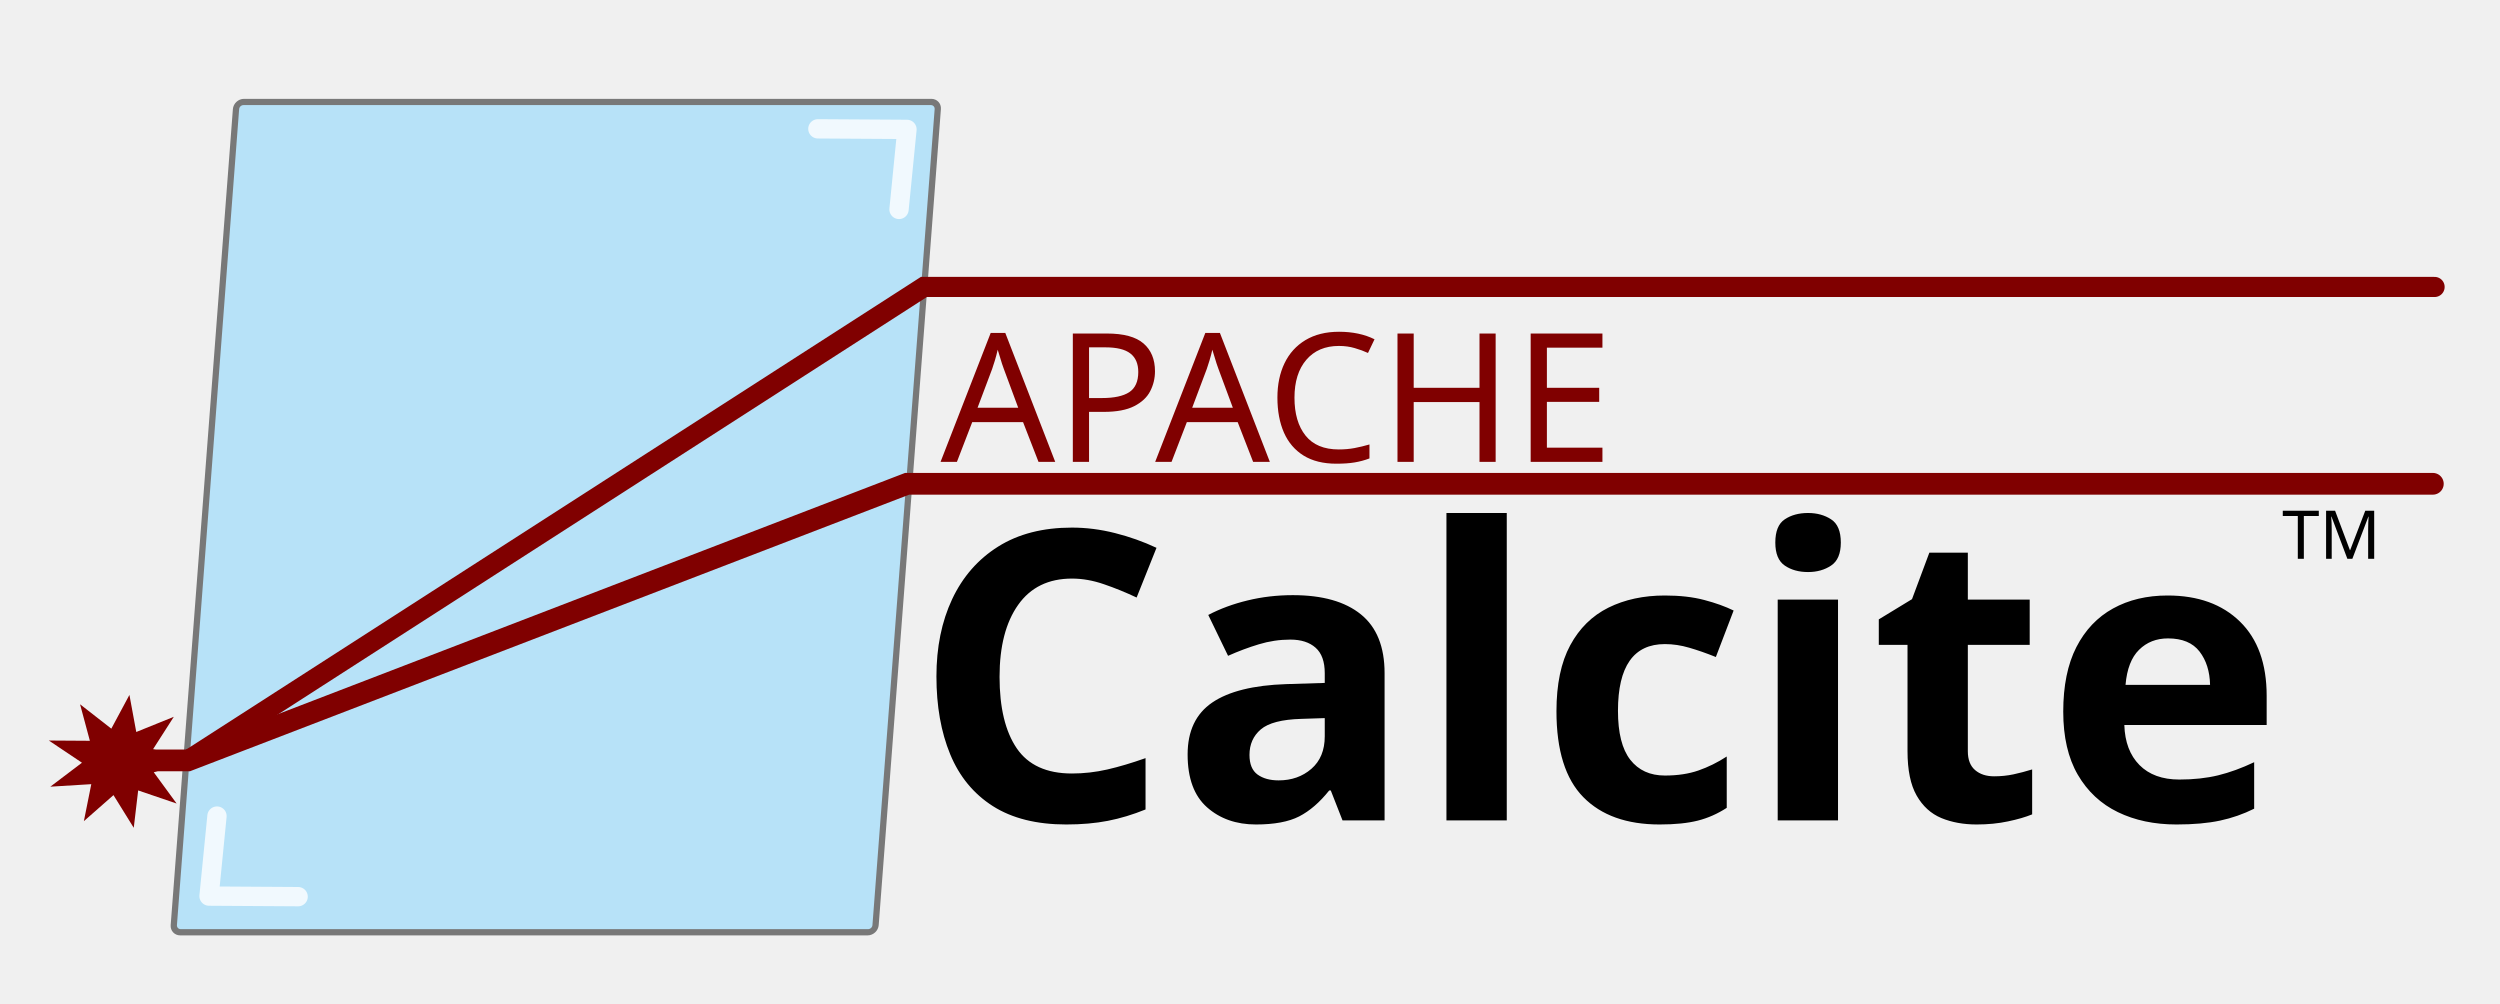
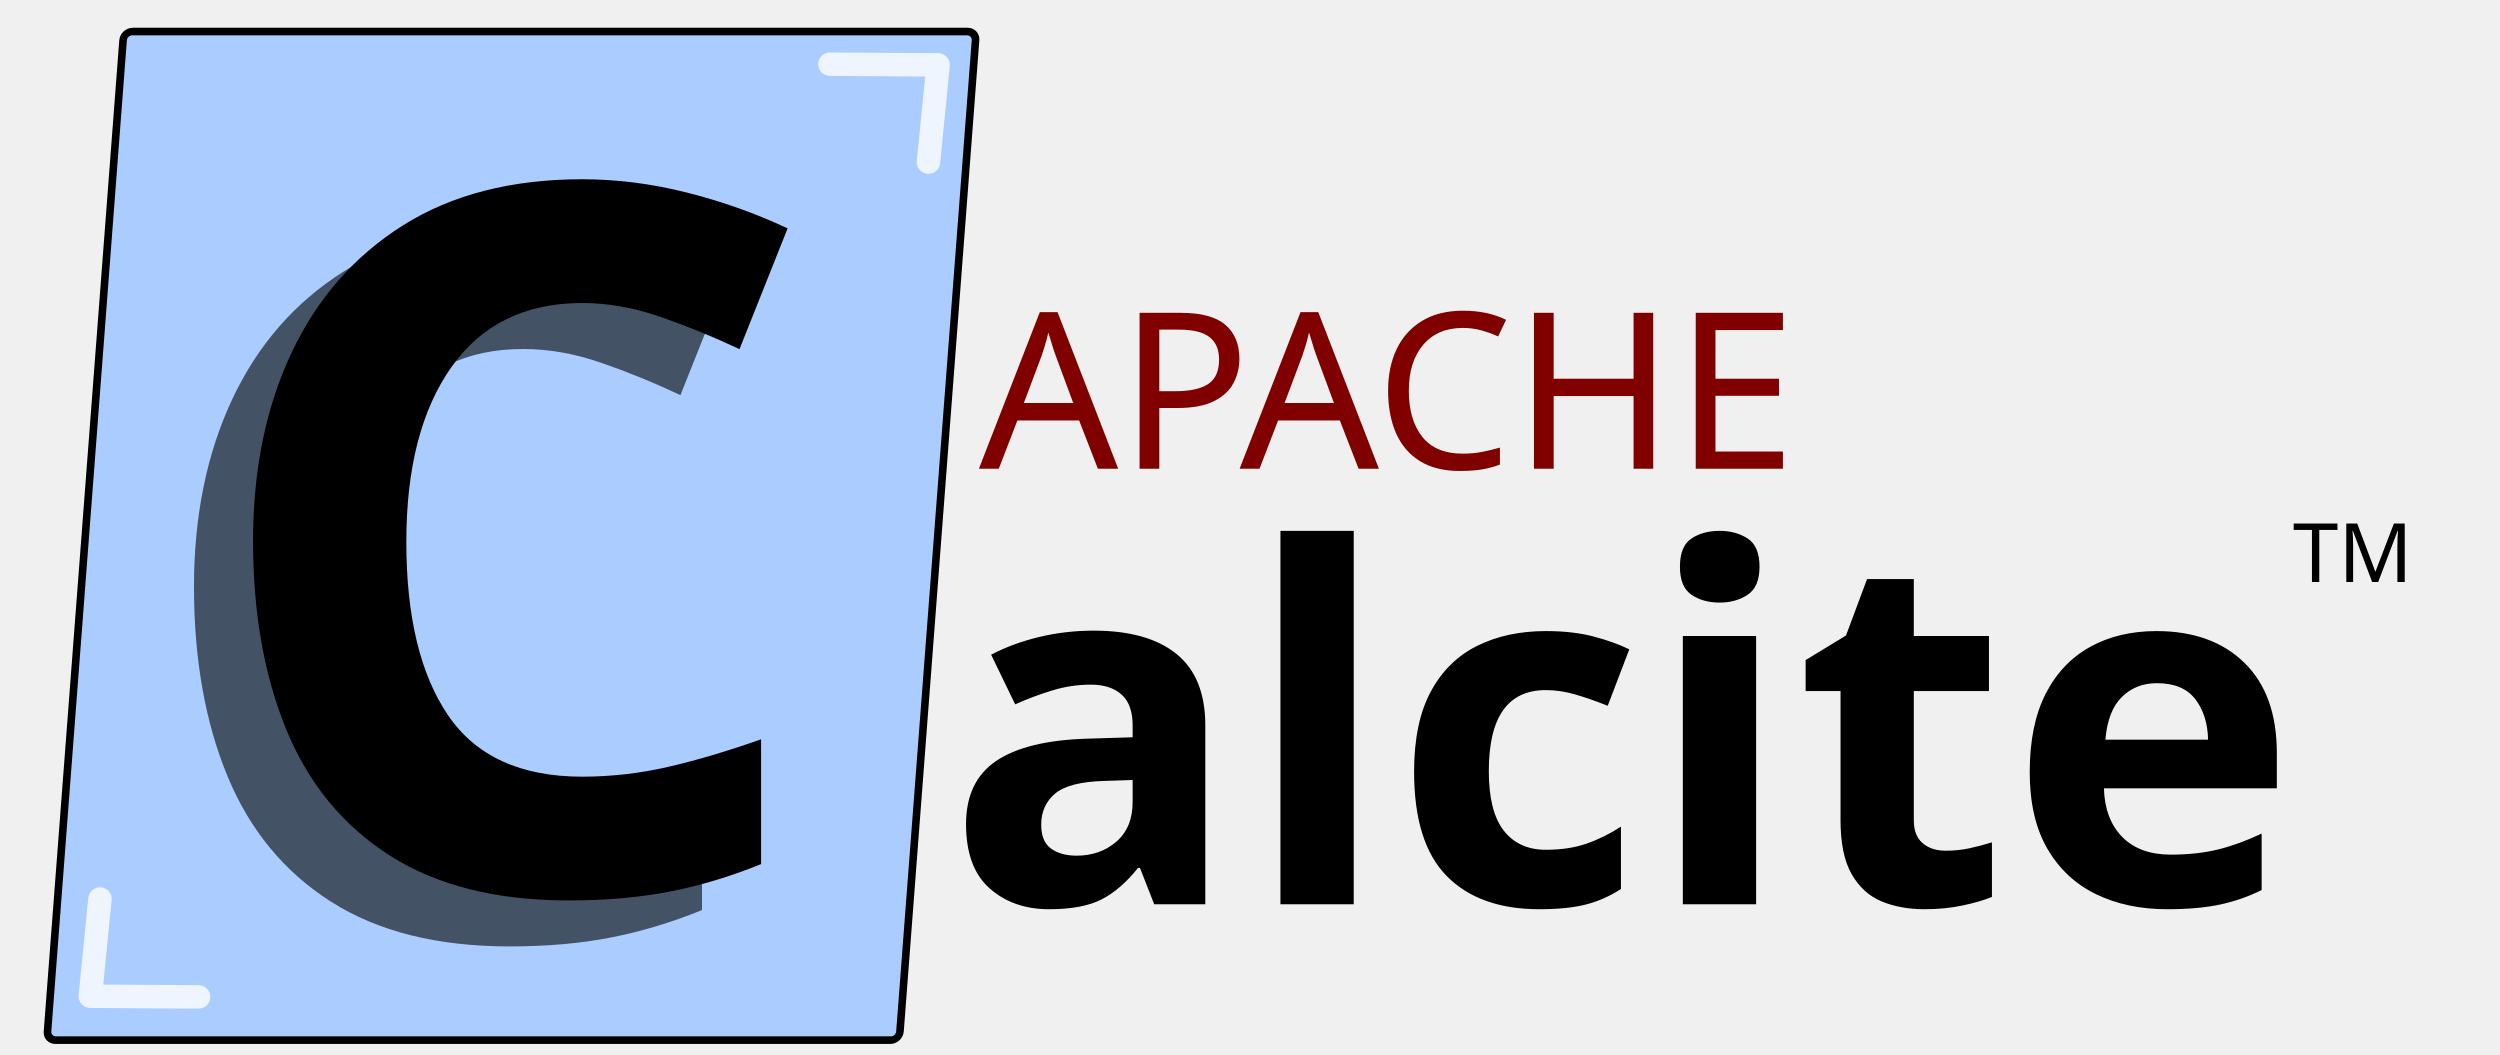
- <svg xmlns="http://www.w3.org/2000/svg" xmlns:ns1="http://www.openswatchbook.org/uri/2009/osb" width="157mm" height="63mm" viewBox="0 0 157 63" version="1.1" id="svg8">
-   <defs id="defs2">
-     <linearGradient ns1:paint="solid" id="linearGradient6609">
-       <stop id="stop6611" offset="0" style="stop-color:#000000;stop-opacity:1;" />
+ <svg xmlns="http://www.w3.org/2000/svg" xmlns:ns1="http://www.openswatchbook.org/uri/2009/osb" width="129.246mm" height="54.535mm" viewBox="0 0 457.958 193.235" id="svg2" version="1.1">
+   <defs id="defs4">
+     <linearGradient id="linearGradient6609" ns1:paint="solid">
+       <stop style="stop-color:#000000;stop-opacity:1;" offset="0" id="stop6611" />
    </linearGradient>
-     <linearGradient ns1:paint="solid" id="linearGradient6597">
-       <stop id="stop6599" offset="0" style="stop-color:#47d000;stop-opacity:1;" />
+     <linearGradient id="linearGradient6597" ns1:paint="solid">
+       <stop style="stop-color:#47d000;stop-opacity:1;" offset="0" id="stop6599" />
    </linearGradient>
-     <marker style="overflow:visible" id="Arrow2Lstart" refX="0" refY="0" orient="auto">
-       <path transform="matrix(1.1,0,0,1.1,1.1,0)" d="M 8.719,4.034 -2.207,0.016 8.719,-4.002 c -1.745,2.372 -1.735,5.617 -6e-7,8.035 z" style="fill-rule:evenodd;stroke-width:0.625;stroke-linejoin:round" id="path4466" />
+     <marker orient="auto" refY="0" refX="0" id="Arrow2Lstart" style="overflow:visible">
+       <path id="path4466" style="fill-rule:evenodd;stroke-width:0.625;stroke-linejoin:round" d="M 8.719,4.034 -2.207,0.016 8.719,-4.002 c -1.745,2.372 -1.735,5.617 -6e-7,8.035 z" transform="matrix(1.1,0,0,1.1,1.1,0)" />
    </marker>
-     <marker style="overflow:visible" id="Arrow1Lstart" refX="0" refY="0" orient="auto">
-       <path transform="matrix(0.8,0,0,0.8,10,0)" style="fill-rule:evenodd;stroke:#000000;stroke-width:1pt" d="M 0,0 5,-5 -12.5,0 5,5 Z" id="path4448" />
+     <marker orient="auto" refY="0" refX="0" id="Arrow1Lstart" style="overflow:visible">
+       <path id="path4448" d="M 0,0 5,-5 -12.5,0 5,5 Z" style="fill-rule:evenodd;stroke:#000000;stroke-width:1pt" transform="matrix(0.8,0,0,0.8,10,0)" />
    </marker>
-     <linearGradient ns1:paint="solid" id="linearGradient5096">
-       <stop id="stop5098" offset="0" style="stop-color:#0082ff;stop-opacity:1;" />
+     <linearGradient id="linearGradient5096" ns1:paint="solid">
+       <stop style="stop-color:#0082ff;stop-opacity:1;" offset="0" id="stop5098" />
    </linearGradient>
  </defs>
-   <g id="layer1" transform="translate(0,-234)">
-     <g id="g3802" transform="matrix(0.2822222,0,0,0.2822222,36.61826,27.10515)">
-       <g transform="translate(-220.9814,679.3758)" style="display:inline" id="layer2">
-         <rect transform="matrix(-1,0,-0.07601222,0.9971069,0,0)" ry="1.599" y="76.627" x="-305.852" height="185.295" width="156.157" id="rect6684" style="opacity:0.5;fill:#7dd3ff;fill-opacity:1;fill-rule:evenodd;stroke:#000000;stroke-width:1.393;stroke-linecap:round;stroke-linejoin:round;stroke-miterlimit:4;stroke-dasharray:none;stroke-opacity:1" />
-         <path id="path4165" d="m 273.226,82.384 19.824,0.126 -1.768,17.804" style="opacity:0.8;fill:none;fill-opacity:1;fill-rule:evenodd;stroke:#ffffff;stroke-width:4.3;stroke-linecap:round;stroke-linejoin:round;stroke-miterlimit:4;stroke-dasharray:none;stroke-opacity:1" />
-         <path id="path4165-3" d="m 157.57,253.241 -19.824,-0.126 1.768,-17.804" style="display:inline;opacity:0.8;fill:none;fill-opacity:1;fill-rule:evenodd;stroke:#ffffff;stroke-width:4.3;stroke-linecap:round;stroke-linejoin:round;stroke-miterlimit:4;stroke-dasharray:none;stroke-opacity:1" />
-       </g>
-       <g id="layer4">
-         <path style="display:inline;fill:#800000;fill-opacity:1;stroke:#000000;stroke-width:0;stroke-linecap:round;stroke-linejoin:round;stroke-miterlimit:4;stroke-dasharray:none;stroke-opacity:1" id="path7631" d="m 101.309,230.502 -11.968,-4.454 -1.372,12.696 -6.305,-11.105 -9.212,8.844 2.308,-12.56 -12.742,0.853 9.841,-8.138 -10.309,-7.537 12.77,0.092 -3.053,-12.4 9.723,8.279 5.632,-11.461 2.127,12.592 11.681,-5.16 -6.465,11.013 12.265,3.556 -12.031,4.281 z" transform="matrix(0.7153422,0,0,0.6552428,-162.9147,760.8612)" />
-       </g>
-       <g transform="translate(-220.9814,679.3758)" style="display:inline" id="layer1-4">
-         <text id="text6640" y="236.271" x="294.387" style="font-style:normal;font-variant:normal;font-weight:bold;font-stretch:normal;line-height:0%;font-family:sans-serif;-inkscape-font-specification:'sans-serif Bold';letter-spacing:0px;word-spacing:0px;fill:#000000;fill-opacity:1;stroke:none;stroke-width:1px;stroke-linecap:butt;stroke-linejoin:miter;stroke-opacity:1" xml:space="preserve">
-           <tspan style="font-style:normal;font-variant:normal;font-weight:bold;font-stretch:normal;font-size:90px;line-height:1.25;font-family:sans-serif;-inkscape-font-specification:'Sans Bold'" y="236.271" x="294.387" id="tspan6642">Calcite</tspan>
-         </text>
-         <text id="text4165" y="233.776" x="157.12" style="font-style:normal;font-variant:normal;font-weight:bold;font-stretch:normal;line-height:0%;font-family:sans-serif;-inkscape-font-specification:'Sans Bold';letter-spacing:0px;word-spacing:0px;display:inline;fill:#000000;fill-opacity:1;stroke:none;stroke-width:1px;stroke-linecap:butt;stroke-linejoin:miter;stroke-opacity:1" xml:space="preserve">
-           <tspan style="font-style:normal;font-variant:normal;font-weight:bold;font-stretch:normal;font-size:180px;line-height:1.25;font-family:sans-serif;-inkscape-font-specification:'Sans Bold'" y="237.224" x="157.12" id="tspan4167" />
-         </text>
-         <text id="text4165-9" y="242.196" x="146.301" style="font-style:normal;font-weight:normal;line-height:0%;font-family:sans-serif;letter-spacing:0px;word-spacing:0px;display:inline;opacity:0.6;fill:#000000;fill-opacity:1;stroke:none;stroke-width:1px;stroke-linecap:butt;stroke-linejoin:miter;stroke-opacity:1" xml:space="preserve">
-           <tspan style="font-style:normal;font-variant:normal;font-weight:bold;font-stretch:normal;font-size:180px;line-height:1.25;font-family:sans-serif;-inkscape-font-specification:'Sans Bold'" y="245.644" x="146.301" id="tspan4167-7" />
-         </text>
-         <text id="text4205" y="178.063" x="624.054" style="font-style:normal;font-weight:normal;line-height:0%;font-family:sans-serif;letter-spacing:0px;word-spacing:0px;fill:#000000;fill-opacity:1;stroke:none;stroke-width:1px;stroke-linecap:butt;stroke-linejoin:miter;stroke-opacity:1" xml:space="preserve">
-           <tspan style="font-style:normal;font-variant:normal;font-weight:normal;font-stretch:normal;font-size:15px;line-height:1.25;font-family:sans-serif;-inkscape-font-specification:Sans;text-align:center;text-anchor:middle" y="178.063" x="624.054" id="tspan4207">TM</tspan>
-         </text>
-         <path style="fill:none;stroke:#800000;stroke-width:4.837;stroke-linecap:round;stroke-linejoin:miter;stroke-miterlimit:4;stroke-dasharray:none;stroke-opacity:1" d="m 115.514,222.926 h 17.52 l 160.046,-61.556 h 339.506" id="path7619" />
-         <path style="fill:none;stroke:#800000;stroke-width:4.482;stroke-linecap:round;stroke-linejoin:miter;stroke-miterlimit:4;stroke-dasharray:none;stroke-opacity:1" d="M 133.034,222.926 296.812,117.569 H 632.973" id="path7621" />
-       </g>
-       <g transform="translate(-220.9814,679.3758)" id="layer3">
-         <text id="text6800" y="156.493" x="300.524" style="font-style:normal;font-weight:normal;line-height:0%;font-family:sans-serif;letter-spacing:0px;word-spacing:0px;fill:#000000;fill-opacity:1;stroke:none;stroke-width:1px;stroke-linecap:butt;stroke-linejoin:miter;stroke-opacity:1" xml:space="preserve">
-           <tspan style="font-style:normal;font-variant:normal;font-weight:normal;font-stretch:normal;font-size:40px;line-height:1.25;font-family:sans-serif;-inkscape-font-specification:Sans;fill:#800000" y="156.493" x="300.524" id="tspan6802">APACHE</tspan>
-         </text>
-       </g>
-     </g>
-     <text xml:space="preserve" style="font-style:normal;font-weight:normal;font-size:10.583px;line-height:1.25;font-family:sans-serif;letter-spacing:0px;word-spacing:0px;fill:#000000;fill-opacity:1;stroke:none;stroke-width:0.265" x="66.283" y="103.764" id="text3806">
-       <tspan id="tspan3804" x="66.283" y="113.42" style="stroke-width:0.265" />
+   <g id="layer2" style="display:inline" transform="translate(-121.2046,-70.62417)">
+     <rect style="opacity:1;fill:#aaccff;fill-opacity:1;fill-rule:evenodd;stroke:#000000;stroke-width:1.393;stroke-linecap:round;stroke-linejoin:round;stroke-miterlimit:4;stroke-dasharray:none;stroke-opacity:1" id="rect6684" width="156.157" height="185.295" x="-305.852" y="76.627" ry="1.599" transform="matrix(-1,0,-0.07601222,0.9971069,0,0)" />
+     <path style="opacity:0.8;fill:none;fill-opacity:1;fill-rule:evenodd;stroke:#ffffff;stroke-width:4.3;stroke-linecap:round;stroke-linejoin:round;stroke-miterlimit:4;stroke-dasharray:none;stroke-opacity:1" d="m 273.226,82.384 19.824,0.126 -1.768,17.804" id="path4165" />
+     <path style="display:inline;opacity:0.8;fill:none;fill-opacity:1;fill-rule:evenodd;stroke:#ffffff;stroke-width:4.3;stroke-linecap:round;stroke-linejoin:round;stroke-miterlimit:4;stroke-dasharray:none;stroke-opacity:1" d="m 157.57,253.241 -19.824,-0.126 1.768,-17.804" id="path4165-3" />
+   </g>
+   <g id="layer1" style="display:inline" transform="translate(-121.2046,-70.62417)">
+     <text xml:space="preserve" style="font-style:normal;font-variant:normal;font-weight:bold;font-stretch:normal;line-height:0%;font-family:sans-serif;-inkscape-font-specification:'sans-serif Bold';letter-spacing:0px;word-spacing:0px;fill:#000000;fill-opacity:1;stroke:none;stroke-width:1px;stroke-linecap:butt;stroke-linejoin:miter;stroke-opacity:1" x="294.387" y="236.271" id="text6640">
+       <tspan id="tspan6642" x="294.387" y="236.271" style="font-style:normal;font-variant:normal;font-weight:bold;font-stretch:normal;font-size:90px;line-height:1.25;font-family:sans-serif;-inkscape-font-specification:'Sans Bold'">alcite</tspan>
+     </text>
+     <text xml:space="preserve" style="font-style:normal;font-variant:normal;font-weight:bold;font-stretch:normal;line-height:0%;font-family:sans-serif;-inkscape-font-specification:'Sans Bold';letter-spacing:0px;word-spacing:0px;display:inline;fill:#000000;fill-opacity:1;stroke:none;stroke-width:1px;stroke-linecap:butt;stroke-linejoin:miter;stroke-opacity:1" x="157.12" y="233.776" id="text4165">
+       <tspan id="tspan4167" x="157.12" y="233.776" style="font-style:normal;font-variant:normal;font-weight:bold;font-stretch:normal;font-size:180px;line-height:1.25;font-family:sans-serif;-inkscape-font-specification:'Sans Bold'">C</tspan>
+     </text>
+     <text xml:space="preserve" style="font-style:normal;font-weight:normal;line-height:0%;font-family:sans-serif;letter-spacing:0px;word-spacing:0px;display:inline;opacity:0.6;fill:#000000;fill-opacity:1;stroke:none;stroke-width:1px;stroke-linecap:butt;stroke-linejoin:miter;stroke-opacity:1" x="146.301" y="242.196" id="text4165-9">
+       <tspan id="tspan4167-7" x="146.301" y="242.196" style="font-style:normal;font-variant:normal;font-weight:bold;font-stretch:normal;font-size:180px;line-height:1.25;font-family:sans-serif;-inkscape-font-specification:'Sans Bold'">C</tspan>
+     </text>
+     <text xml:space="preserve" style="font-style:normal;font-weight:normal;line-height:0%;font-family:sans-serif;letter-spacing:0px;word-spacing:0px;fill:#000000;fill-opacity:1;stroke:none;stroke-width:1px;stroke-linecap:butt;stroke-linejoin:miter;stroke-opacity:1" x="559.989" y="177.235" id="text4205">
+       <tspan id="tspan4207" x="559.989" y="177.235" style="font-style:normal;font-variant:normal;font-weight:normal;font-stretch:normal;font-size:15px;line-height:1.25;font-family:sans-serif;-inkscape-font-specification:Sans;text-align:center;text-anchor:middle">TM</tspan>
+     </text>
+   </g>
+   <g id="layer3" transform="translate(-121.2046,-70.62417)">
+     <text xml:space="preserve" style="font-style:normal;font-weight:normal;line-height:0%;font-family:sans-serif;letter-spacing:0px;word-spacing:0px;fill:#000000;fill-opacity:1;stroke:none;stroke-width:1px;stroke-linecap:butt;stroke-linejoin:miter;stroke-opacity:1" x="300.524" y="156.493" id="text6800">
+       <tspan id="tspan6802" x="300.524" y="156.493" style="font-style:normal;font-variant:normal;font-weight:normal;font-stretch:normal;font-size:40px;line-height:1.25;font-family:sans-serif;-inkscape-font-specification:Sans;fill:#800000">APACHE</tspan>
    </text>
  </g>
</svg>
